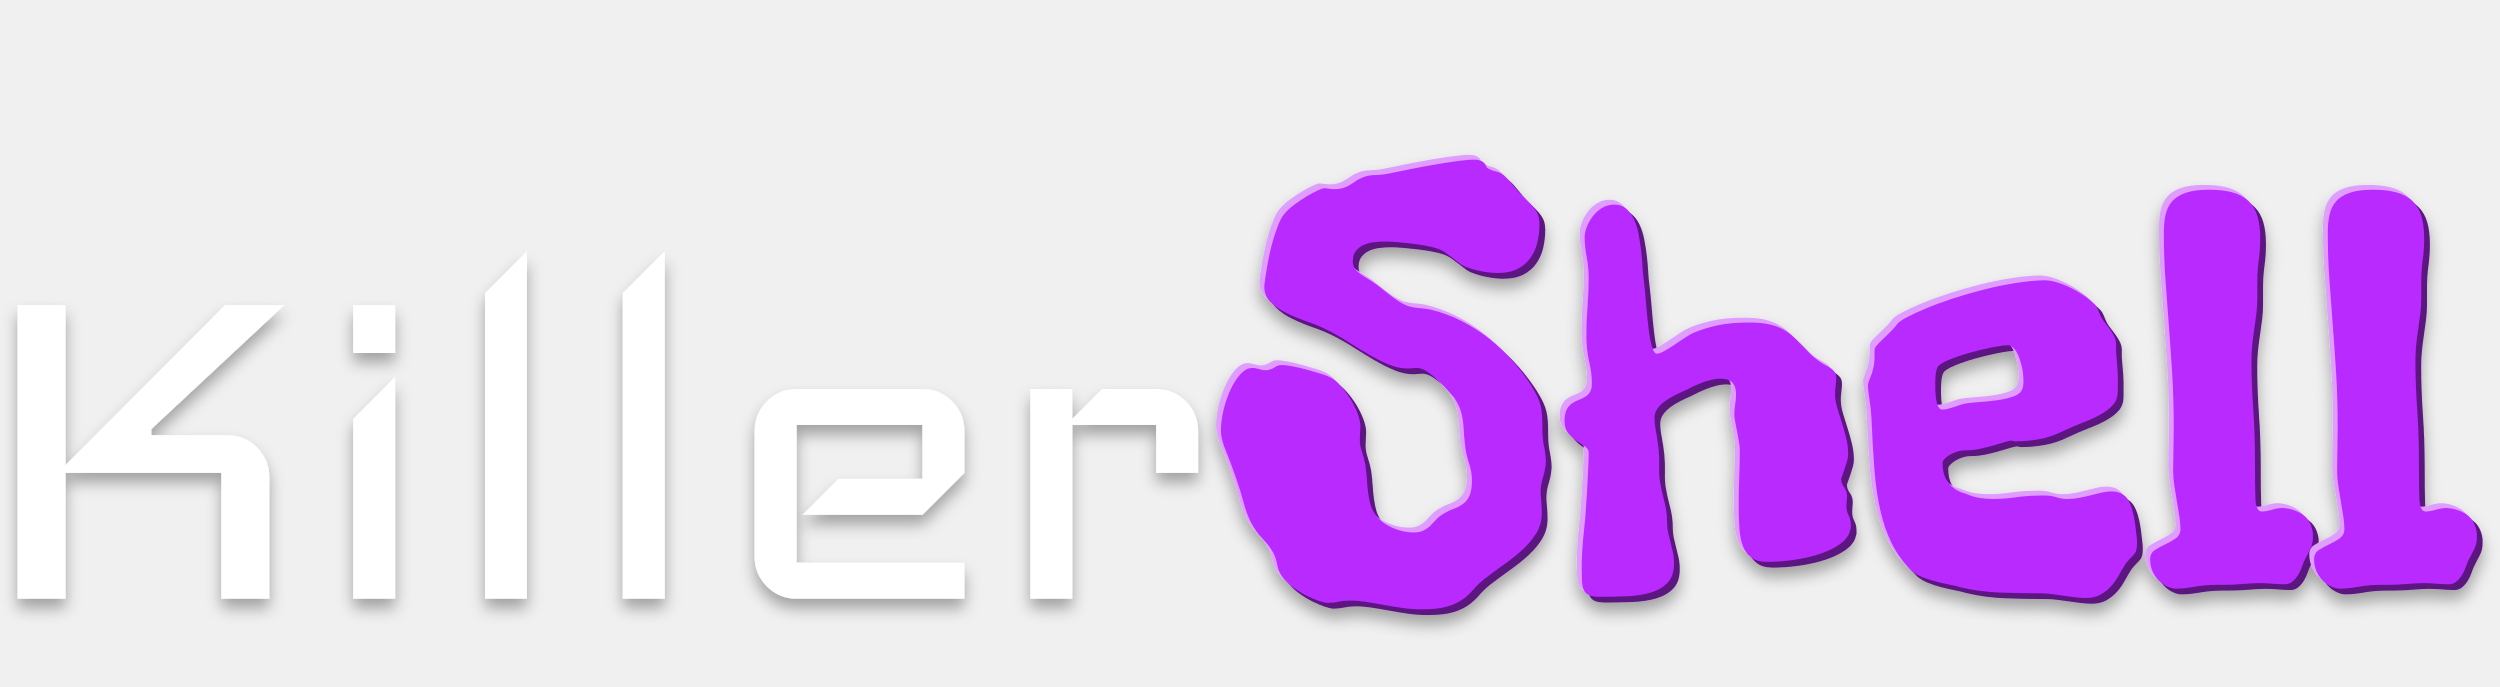
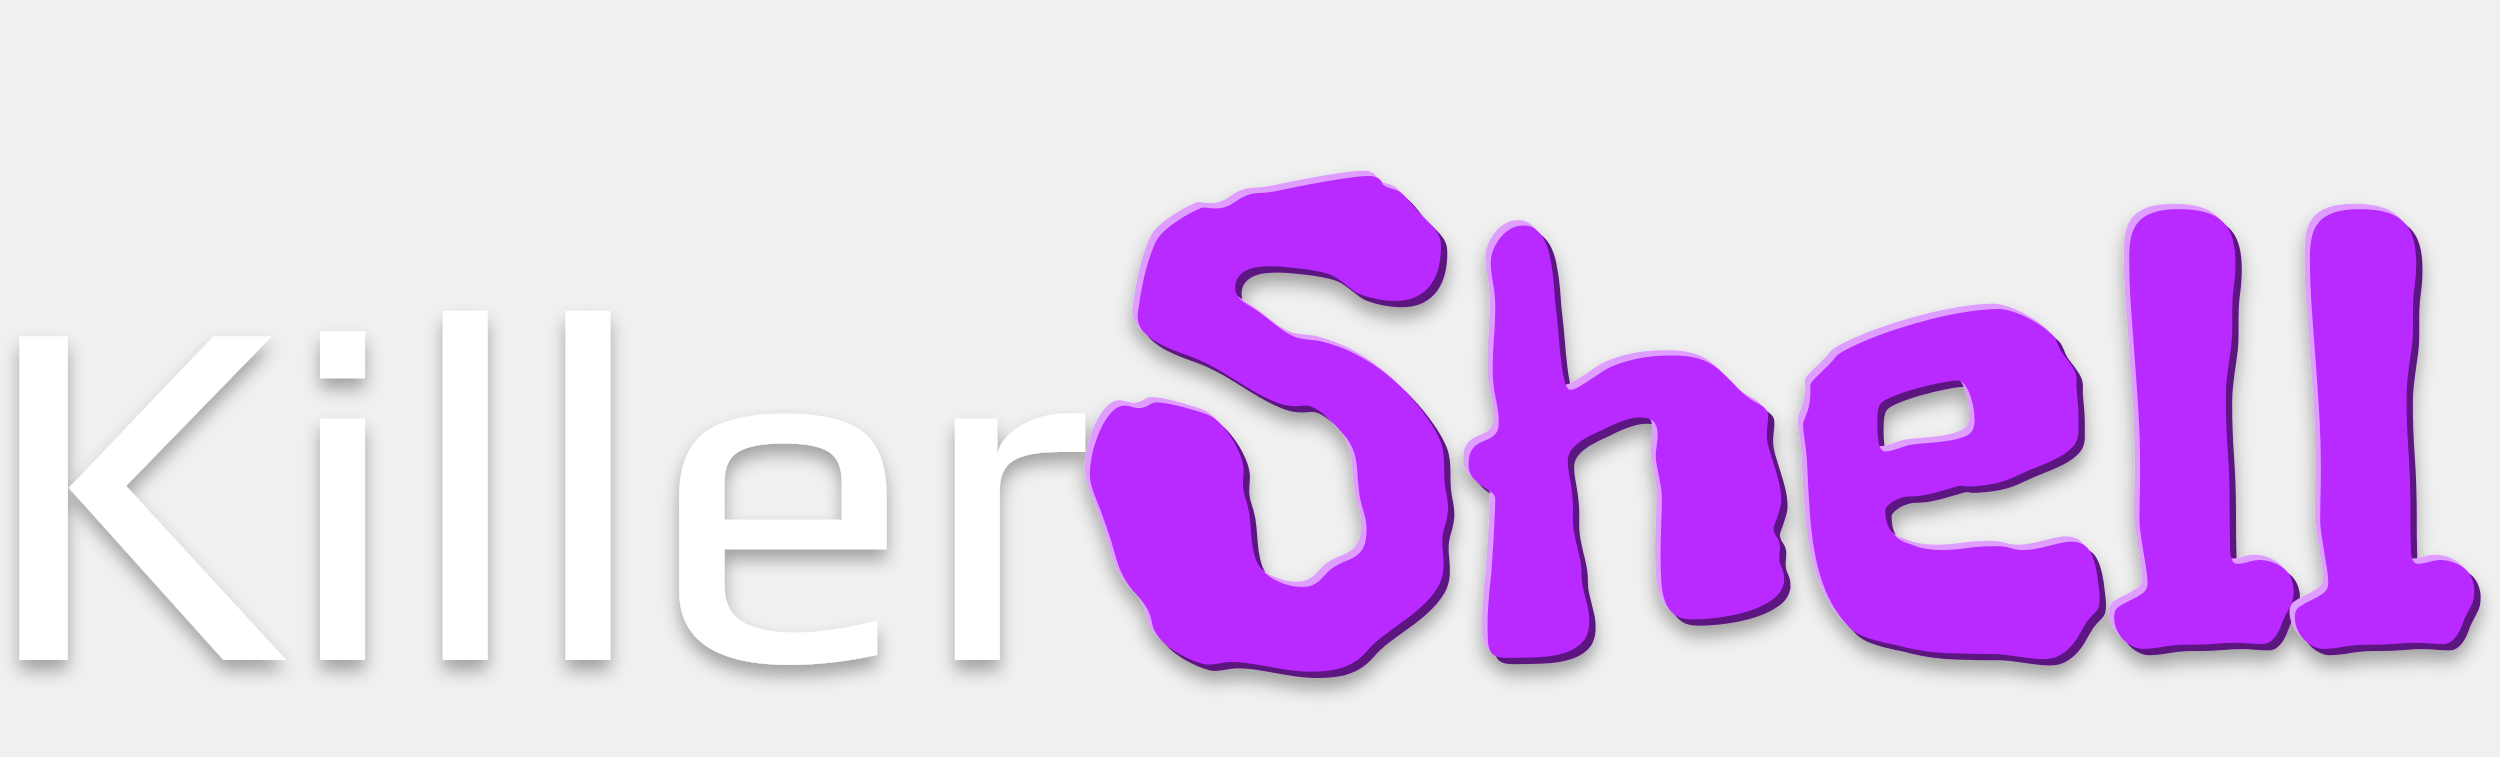
- <svg xmlns="http://www.w3.org/2000/svg" viewBox="0 0 5679 1560" role="img" aria-label="KillerShell">
+ <svg xmlns="http://www.w3.org/2000/svg" viewBox="0 0 5152 1560" role="img" aria-label="KillerShell">
  <defs>
    <filter id="ds" x="-12%" y="-25%" width="124%" height="150%">
      <feDropShadow dx="0" dy="-22" stdDeviation="17" flood-color="#000000" flood-opacity="0.33" />
    </filter>
  </defs>
  <g transform="translate(40,1360) scale(1,-1)" filter="url(#ds)">
-     <g fill="#ffffff" transform="scale(1.3612) translate(-90,0)">
-       <path d="M535 490 313 283V273H440Q469 273 489.5 252.5Q510 232 510 203V0H430V210H170V0H90V490H170V223L436 490Z" transform="translate(0,0)" />
-       <path d="M140 410H70V490H140ZM140 0H70V300L140 370Z" transform="translate(580,0)" />
-       <path d="M150 0H80V510L150 580Z" transform="translate(790,0)" />
-       <path d="M150 0H80V510L150 580Z" transform="translate(1020,0)" />
-       <path d="M420 0H140Q111 0 90.5 20.5Q70 41 70 70V280Q70 309 90.5 329.5Q111 350 140 350H350Q379 350 399.5 329.5Q420 309 420 280V210L350 140H150L210 200H350V290H140V60H420Z" transform="translate(1250,0)" />
-       <path d="M350 210H280V290H140V0H70V350H140V300L190 350H280Q309 350 329.5 329.5Q350 309 350 280Z" transform="translate(1710,0)" />
+     <g fill="#ffffff" transform="scale(1.0277) translate(-84,0)">
+       <path d="M84 649H181V0H84ZM183 345 473 649H590L298 349L619 0H493Z" transform="translate(0,0)" />
+       <path d="M78 659H168V565H78ZM78 484H168V0H78Z" transform="translate(609,0)" />
+       <path d="M78 700H168V0H78Z" transform="translate(855,0)" />
+       <path d="M78 700H168V0H78Z" transform="translate(1101,0)" />
+       <path d="M60 138V329Q60 417 110.5 455.5Q161 494 274 494Q381 494 428.5 457.0Q476 420 476 329V222H151V149Q151 99 186.0 77.0Q221 55 294 55Q363 55 457 79V10Q365 -10 282 -10Q60 -10 60 138ZM386 281V357Q386 401 359.5 417.5Q333 434 269 434Q207 434 179.0 417.5Q151 401 151 357V281Z" transform="translate(1347,0)" />
+       <path d="M78 484H163V405Q163 428 183.0 448.5Q203 469 234.0 481.5Q265 494 295 494H339V417H289Q225 417 196.5 400.5Q168 384 168 341V0H78Z" transform="translate(1882,0)" />
    </g>
    <g transform="translate(13,-13)">
-       <g fill="#5c147f" stroke="#5c147f" stroke-width="0" transform="translate(2736.1,13.5) scale(0.6615)">
+       <g fill="#5c147f" stroke="#5c147f" stroke-width="0" transform="translate(2208.6,13.5) scale(0.6615)">
        <path d="M1112 449Q1110 421 1102.0 396.0Q1094 371 1094 346Q1094 334 1096.0 315.0Q1098 296 1098 274Q1098 236 1080.0 206.0Q1062 176 1034.0 150.0Q1006 124 971.5 99.5Q937 75 903 49Q879 30 863.0 11.0Q847 -8 826.0 -23.0Q805 -38 773.0 -47.5Q741 -57 684 -57Q653 -57 620.5 -52.5Q588 -48 556.0 -42.0Q524 -36 494.5 -31.5Q465 -27 440 -27Q419 -27 400.0 -31.0Q381 -35 362 -35Q354 -35 334.0 -28.5Q314 -22 291.0 -10.5Q268 1 245.0 17.5Q222 34 207 55Q193 74 189.5 95.5Q186 117 176 137Q162 162 139.5 185.0Q117 208 100 240Q85 269 74.0 310.0Q63 351 49 391Q31 444 13.5 486.0Q-4 528 -4 557Q-4 590 5.0 627.5Q14 665 29.0 697.5Q44 730 63.5 751.0Q83 772 104 772Q115 772 127.0 768.0Q139 764 152 764Q169 766 180.5 774.0Q192 782 205 782Q218 782 242.0 777.5Q266 773 291.5 766.0Q317 759 339.5 752.0Q362 745 373 739Q389 731 407.0 711.0Q425 691 440.0 667.0Q455 643 465.0 617.0Q475 591 475 571Q475 560 474.0 548.5Q473 537 473 526Q473 506 480.0 485.5Q487 465 492 440Q496 412 497.5 387.0Q499 362 502.0 340.5Q505 319 510.5 300.0Q516 281 530 264Q550 238 586.0 222.5Q622 207 657 207Q679 207 692.5 214.0Q706 221 716.0 231.0Q726 241 735.5 251.5Q745 262 758 270Q778 282 796.0 288.5Q814 295 828.0 305.5Q842 316 850.0 334.0Q858 352 858 387Q858 415 847.5 446.5Q837 478 834 510Q831 538 830.0 557.5Q829 577 826.5 594.5Q824 612 818.0 629.5Q812 647 797 670Q793 674 779.0 690.5Q765 707 746.5 725.0Q728 743 707.0 757.5Q686 772 668 772Q660 772 652.5 771.0Q645 770 637 770Q605 770 571.5 784.0Q538 798 503.0 818.5Q468 839 432.0 862.0Q396 885 360 903Q330 918 292.5 931.0Q255 944 222.0 960.0Q189 976 167.0 997.5Q145 1019 145 1051Q145 1057 147.5 1075.0Q150 1093 154.0 1116.5Q158 1140 164.0 1167.5Q170 1195 178.0 1220.5Q186 1246 194.5 1267.0Q203 1288 213 1300Q227 1317 248.5 1333.0Q270 1349 291.0 1361.5Q312 1374 328.5 1381.5Q345 1389 350 1389Q359 1389 367.5 1387.5Q376 1386 385 1386Q404 1386 417.5 1390.5Q431 1395 441.5 1402.0Q452 1409 462.0 1415.5Q472 1422 485 1427Q502 1434 526.5 1434.5Q551 1435 575 1440Q603 1446 645.5 1454.5Q688 1463 731.5 1470.5Q775 1478 813.0 1483.0Q851 1488 870 1487Q880 1487 891.5 1482.0Q903 1477 909 1460Q922 1451 939.0 1447.0Q956 1443 967 1434Q982 1421 998.5 1400.0Q1015 1379 1030 1364Q1045 1349 1056.5 1337.5Q1068 1326 1075.5 1315.5Q1083 1305 1086.5 1293.5Q1090 1282 1090 1266Q1090 1234 1083.0 1204.0Q1076 1174 1059.5 1150.5Q1043 1127 1015.5 1112.5Q988 1098 946 1098Q921 1098 892.0 1103.5Q863 1109 840 1118Q828 1122 816.0 1131.0Q804 1140 792.0 1149.5Q780 1159 767.0 1168.0Q754 1177 739 1182Q724 1187 700.0 1191.5Q676 1196 650.5 1199.0Q625 1202 601.0 1204.0Q577 1206 561 1206Q540 1206 520.0 1203.5Q500 1201 484.5 1193.5Q469 1186 459.0 1173.0Q449 1160 449 1139Q449 1127 453.5 1118.0Q458 1109 466.5 1101.5Q475 1094 488.0 1086.0Q501 1078 518 1067Q533 1057 547.5 1045.0Q562 1033 576.5 1022.0Q591 1011 606.0 1001.0Q621 991 637 985Q656 979 676.5 977.5Q697 976 713 973Q772 959 823.5 932.5Q875 906 919.0 871.0Q963 836 998.5 795.5Q1034 755 1061 713Q1074 692 1082.0 675.5Q1090 659 1094.0 642.5Q1098 626 1099.0 607.0Q1100 588 1100 561Q1100 530 1106.0 501.0Q1112 472 1112 449Z" transform="translate(0,0)" />
        <path d="M1004 215Q998 188 969.5 167.5Q941 147 900.5 133.5Q860 120 812.0 113.0Q764 106 719 106Q685 106 665.5 120.0Q646 134 636.0 159.5Q626 185 623.5 221.5Q621 258 621 303Q621 351 623.0 399.0Q625 447 625 487Q625 501 622.0 518.5Q619 536 615.5 554.0Q612 572 609.0 587.5Q606 603 606 614Q606 628 609.0 646.5Q612 665 612 682Q612 707 600.0 721.0Q588 735 559 735Q542 735 524.5 730.5Q507 726 490.5 719.5Q474 713 461.0 706.5Q448 700 440 696Q419 687 399.5 677.0Q380 667 365.0 655.5Q350 644 341.0 630.5Q332 617 332 600Q332 580 337.5 551.5Q343 523 346 494Q349 462 348.0 431.0Q347 400 352 375Q356 353 360.0 337.0Q364 321 367.5 306.5Q371 292 373.0 277.0Q375 262 375 242Q375 224 378.5 208.0Q382 192 386.5 175.0Q391 158 395.0 140.0Q399 122 399 100Q399 58 377.5 35.0Q356 12 320.5 1.0Q285 -10 239.0 -12.0Q193 -14 145 -14Q121 -14 108.5 -9.0Q96 -4 90.0 8.0Q84 20 83.0 40.5Q82 61 82 92Q82 115 83.5 139.5Q85 164 87.0 186.0Q89 208 91.0 226.0Q93 244 94 254Q95 276 97.5 307.0Q100 338 101.5 370.5Q103 403 104.5 432.5Q106 462 106 481Q106 494 93.0 502.5Q80 511 64.5 521.5Q49 532 36.0 547.5Q23 563 23 590Q23 614 30.0 628.0Q37 642 47.5 649.5Q58 657 70.0 661.5Q82 666 92.5 672.0Q103 678 110.0 688.5Q117 699 117 719Q117 753 107.5 794.0Q98 835 98 885Q98 933 102.0 983.0Q106 1033 106 1081Q106 1116 99.0 1153.0Q92 1190 92 1221Q92 1236 99.0 1255.0Q106 1274 119.0 1291.5Q132 1309 151.0 1321.0Q170 1333 195 1333Q218 1333 234.0 1319.5Q250 1306 260.5 1284.5Q271 1263 276.5 1235.5Q282 1208 285.5 1179.5Q289 1151 290.5 1123.5Q292 1096 295 1075Q299 1043 302.5 999.5Q306 956 310.5 916.5Q315 877 322.0 849.0Q329 821 340 821Q350 821 366.5 830.5Q383 840 401.0 852.0Q419 864 437.0 876.0Q455 888 467 893Q499 907 545.0 917.5Q591 928 657 928Q695 928 722.0 922.5Q749 917 768.5 907.0Q788 897 803.0 884.0Q818 871 832.5 855.5Q847 840 863.5 823.5Q880 807 903 791Q912 785 921.0 780.5Q930 776 938.0 770.5Q946 765 951.0 757.5Q956 750 956 737Q956 725 954.0 710.5Q952 696 952 682Q952 661 959.0 637.0Q966 613 974.5 587.0Q983 561 990.0 532.5Q997 504 997 475Q997 465 993.0 451.0Q989 437 984.5 424.0Q980 411 976.5 401.5Q973 392 973 391Q973 376 983.0 362.5Q993 349 993 332Q993 322 992.0 313.5Q991 305 991 297Q991 280 998.5 266.0Q1006 252 1006 233Q1006 228 1006.0 224.0Q1006 220 1004 215Z" transform="translate(1153,0)" />
        <path d="M956 240Q958 220 960.5 203.0Q963 186 963 172Q963 156 961.0 148.0Q959 140 954.5 134.0Q950 128 942.5 121.0Q935 114 924 100Q912 81 900.5 60.0Q889 39 873.5 22.0Q858 5 837.5 -6.5Q817 -18 788 -18Q770 -18 749.5 -15.5Q729 -13 708.5 -10.0Q688 -7 668.5 -4.5Q649 -2 633 -2Q564 -2 493.5 0.5Q423 3 360 18Q339 24 316.0 28.5Q293 33 270.0 39.0Q247 45 226.0 53.5Q205 62 190 74Q147 117 121.5 168.0Q96 219 81.5 283.0Q67 347 61.0 425.0Q55 503 51 600Q49 634 44.0 665.0Q39 696 39 713Q39 721 46.5 738.0Q54 755 57 770Q62 792 61.5 813.5Q61 835 63 840Q66 847 75.5 856.5Q85 866 96.5 877.0Q108 888 119.5 899.5Q131 911 139 922Q146 932 173.5 946.5Q201 961 242.0 978.0Q283 995 334.0 1011.5Q385 1028 438.5 1041.5Q492 1055 545.5 1063.5Q599 1072 645 1073Q664 1073 687.5 1066.0Q711 1059 734.5 1047.5Q758 1036 780.0 1021.0Q802 1006 817 991Q825 983 832.0 964.5Q839 946 848 934Q870 906 878.5 892.0Q887 878 889.5 867.0Q892 856 891.0 843.0Q890 830 893 803Q895 782 896.0 768.0Q897 754 897.0 742.0Q897 730 897.0 719.0Q897 708 897 694Q897 665 882.0 647.0Q867 629 841.0 614.0Q815 599 778.5 585.0Q742 571 700 551Q665 534 625.0 527.0Q585 520 551 520Q546 520 543.0 520.0Q540 520 535 522Q528 523 511.0 518.0Q494 513 472.0 506.5Q450 500 424.5 494.5Q399 489 375 489Q359 489 344.5 484.5Q330 480 319.0 473.0Q308 466 301.5 459.0Q295 452 295 446Q295 411 307.5 390.0Q320 369 335 358Q353 345 375 340Q400 329 423.0 325.5Q446 322 469 322Q507 322 548.5 328.0Q590 334 643 334Q668 334 685.5 328.0Q703 322 723 322Q744 322 765.0 326.0Q786 330 805.0 335.0Q824 340 841.5 344.0Q859 348 874 348Q913 348 930.5 321.5Q948 295 956 240ZM569 700Q571 705 572.0 711.0Q573 717 573 723Q573 753 567.5 776.5Q562 800 554.5 816.5Q547 833 538.0 841.5Q529 850 522 850Q503 850 465.0 842.5Q427 835 388.0 824.0Q349 813 317.5 800.0Q286 787 279 776Q274 768 272.0 752.5Q270 737 270 717Q270 675 275.5 652.0Q281 629 295 629Q304 629 315.0 632.0Q326 635 336.5 638.5Q347 642 355.5 645.0Q364 648 369 649Q391 653 423.0 655.0Q455 657 485.5 661.5Q516 666 539.5 674.5Q563 683 569 700Z" transform="translate(2179,0)" />
        <path d="M580 215Q582 207 582.0 201.0Q582 195 582 190Q582 167 573.0 150.0Q564 133 555 115Q550 106 545.0 91.0Q540 76 532.0 62.5Q524 49 512.5 39.0Q501 29 485 29Q467 29 443.0 31.0Q419 33 399 33Q375 33 341.0 30.0Q307 27 270 27H250Q212 27 175.0 20.5Q138 14 111 14Q98 14 82.5 21.0Q67 28 54.0 40.5Q41 53 32.0 72.0Q23 91 23 115Q23 136 39.0 146.5Q55 157 74.5 166.0Q94 175 110.5 186.5Q127 198 127 219Q127 239 123.0 264.0Q119 289 114.5 315.5Q110 342 106.0 368.5Q102 395 102 418Q102 455 103.0 492.0Q104 529 104 567Q104 670 98.5 756.5Q93 843 87.0 921.5Q81 1000 75.5 1076.5Q70 1153 70 1237Q70 1271 76.0 1298.0Q82 1325 98.5 1344.0Q115 1363 145.5 1373.5Q176 1384 225 1384Q275 1384 308.5 1374.0Q342 1364 362.5 1343.5Q383 1323 392.0 1291.5Q401 1260 401 1217Q401 1178 396.0 1142.5Q391 1107 391 1065V1010Q391 985 388.0 960.0Q385 935 381.0 908.5Q377 882 374.0 854.5Q371 827 371 797Q371 716 377.0 631.0Q383 546 383 457Q383 369 384.5 324.0Q386 279 406 279Q421 279 441.0 285.0Q461 291 479 291Q514 289 543.0 271.0Q572 253 580 215Z" transform="translate(3164,0)" />
        <path d="M580 215Q582 207 582.0 201.0Q582 195 582 190Q582 167 573.0 150.0Q564 133 555 115Q550 106 545.0 91.0Q540 76 532.0 62.5Q524 49 512.5 39.0Q501 29 485 29Q467 29 443.0 31.0Q419 33 399 33Q375 33 341.0 30.0Q307 27 270 27H250Q212 27 175.0 20.5Q138 14 111 14Q98 14 82.5 21.0Q67 28 54.0 40.5Q41 53 32.0 72.0Q23 91 23 115Q23 136 39.0 146.5Q55 157 74.5 166.0Q94 175 110.5 186.5Q127 198 127 219Q127 239 123.0 264.0Q119 289 114.5 315.5Q110 342 106.0 368.5Q102 395 102 418Q102 455 103.0 492.0Q104 529 104 567Q104 670 98.5 756.5Q93 843 87.0 921.5Q81 1000 75.5 1076.5Q70 1153 70 1237Q70 1271 76.0 1298.0Q82 1325 98.5 1344.0Q115 1363 145.5 1373.5Q176 1384 225 1384Q275 1384 308.5 1374.0Q342 1364 362.5 1343.5Q383 1323 392.0 1291.5Q401 1260 401 1217Q401 1178 396.0 1142.5Q391 1107 391 1065V1010Q391 985 388.0 960.0Q385 935 381.0 908.5Q377 882 374.0 854.5Q371 827 371 797Q371 716 377.0 631.0Q383 546 383 457Q383 369 384.5 324.0Q386 279 406 279Q421 279 441.0 285.0Q461 291 479 291Q514 289 543.0 271.0Q572 253 580 215Z" transform="translate(3727,0)" />
      </g>
    </g>
    <g transform="translate(-11,11)">
-       <g fill="#df9eff" stroke="#df9eff" stroke-width="0" transform="translate(2736.1,13.5) scale(0.6615)">
+       <g fill="#df9eff" stroke="#df9eff" stroke-width="0" transform="translate(2208.6,13.5) scale(0.6615)">
        <path d="M1112 449Q1110 421 1102.0 396.0Q1094 371 1094 346Q1094 334 1096.0 315.0Q1098 296 1098 274Q1098 236 1080.0 206.0Q1062 176 1034.0 150.0Q1006 124 971.5 99.5Q937 75 903 49Q879 30 863.0 11.0Q847 -8 826.0 -23.0Q805 -38 773.0 -47.5Q741 -57 684 -57Q653 -57 620.5 -52.5Q588 -48 556.0 -42.0Q524 -36 494.5 -31.5Q465 -27 440 -27Q419 -27 400.0 -31.0Q381 -35 362 -35Q354 -35 334.0 -28.5Q314 -22 291.0 -10.5Q268 1 245.0 17.5Q222 34 207 55Q193 74 189.5 95.5Q186 117 176 137Q162 162 139.5 185.0Q117 208 100 240Q85 269 74.0 310.0Q63 351 49 391Q31 444 13.5 486.0Q-4 528 -4 557Q-4 590 5.0 627.5Q14 665 29.0 697.5Q44 730 63.5 751.0Q83 772 104 772Q115 772 127.0 768.0Q139 764 152 764Q169 766 180.5 774.0Q192 782 205 782Q218 782 242.0 777.5Q266 773 291.5 766.0Q317 759 339.5 752.0Q362 745 373 739Q389 731 407.0 711.0Q425 691 440.0 667.0Q455 643 465.0 617.0Q475 591 475 571Q475 560 474.0 548.5Q473 537 473 526Q473 506 480.0 485.5Q487 465 492 440Q496 412 497.5 387.0Q499 362 502.0 340.5Q505 319 510.5 300.0Q516 281 530 264Q550 238 586.0 222.5Q622 207 657 207Q679 207 692.5 214.0Q706 221 716.0 231.0Q726 241 735.5 251.5Q745 262 758 270Q778 282 796.0 288.5Q814 295 828.0 305.5Q842 316 850.0 334.0Q858 352 858 387Q858 415 847.5 446.5Q837 478 834 510Q831 538 830.0 557.5Q829 577 826.5 594.5Q824 612 818.0 629.5Q812 647 797 670Q793 674 779.0 690.5Q765 707 746.5 725.0Q728 743 707.0 757.5Q686 772 668 772Q660 772 652.5 771.0Q645 770 637 770Q605 770 571.5 784.0Q538 798 503.0 818.5Q468 839 432.0 862.0Q396 885 360 903Q330 918 292.5 931.0Q255 944 222.0 960.0Q189 976 167.0 997.5Q145 1019 145 1051Q145 1057 147.5 1075.0Q150 1093 154.0 1116.5Q158 1140 164.0 1167.5Q170 1195 178.0 1220.5Q186 1246 194.5 1267.0Q203 1288 213 1300Q227 1317 248.5 1333.0Q270 1349 291.0 1361.5Q312 1374 328.5 1381.5Q345 1389 350 1389Q359 1389 367.5 1387.5Q376 1386 385 1386Q404 1386 417.5 1390.5Q431 1395 441.5 1402.0Q452 1409 462.0 1415.5Q472 1422 485 1427Q502 1434 526.5 1434.5Q551 1435 575 1440Q603 1446 645.5 1454.5Q688 1463 731.5 1470.5Q775 1478 813.0 1483.0Q851 1488 870 1487Q880 1487 891.5 1482.0Q903 1477 909 1460Q922 1451 939.0 1447.0Q956 1443 967 1434Q982 1421 998.5 1400.0Q1015 1379 1030 1364Q1045 1349 1056.5 1337.5Q1068 1326 1075.5 1315.5Q1083 1305 1086.5 1293.5Q1090 1282 1090 1266Q1090 1234 1083.0 1204.0Q1076 1174 1059.5 1150.5Q1043 1127 1015.5 1112.5Q988 1098 946 1098Q921 1098 892.0 1103.5Q863 1109 840 1118Q828 1122 816.0 1131.0Q804 1140 792.0 1149.5Q780 1159 767.0 1168.0Q754 1177 739 1182Q724 1187 700.0 1191.5Q676 1196 650.5 1199.0Q625 1202 601.0 1204.0Q577 1206 561 1206Q540 1206 520.0 1203.5Q500 1201 484.5 1193.5Q469 1186 459.0 1173.0Q449 1160 449 1139Q449 1127 453.5 1118.0Q458 1109 466.5 1101.5Q475 1094 488.0 1086.0Q501 1078 518 1067Q533 1057 547.5 1045.0Q562 1033 576.5 1022.0Q591 1011 606.0 1001.0Q621 991 637 985Q656 979 676.5 977.5Q697 976 713 973Q772 959 823.5 932.5Q875 906 919.0 871.0Q963 836 998.5 795.5Q1034 755 1061 713Q1074 692 1082.0 675.5Q1090 659 1094.0 642.5Q1098 626 1099.0 607.0Q1100 588 1100 561Q1100 530 1106.0 501.0Q1112 472 1112 449Z" transform="translate(0,0)" />
        <path d="M1004 215Q998 188 969.5 167.5Q941 147 900.5 133.5Q860 120 812.0 113.0Q764 106 719 106Q685 106 665.5 120.0Q646 134 636.0 159.5Q626 185 623.5 221.5Q621 258 621 303Q621 351 623.0 399.0Q625 447 625 487Q625 501 622.0 518.5Q619 536 615.5 554.0Q612 572 609.0 587.5Q606 603 606 614Q606 628 609.0 646.5Q612 665 612 682Q612 707 600.0 721.0Q588 735 559 735Q542 735 524.5 730.5Q507 726 490.5 719.5Q474 713 461.0 706.5Q448 700 440 696Q419 687 399.5 677.0Q380 667 365.0 655.5Q350 644 341.0 630.5Q332 617 332 600Q332 580 337.5 551.5Q343 523 346 494Q349 462 348.0 431.0Q347 400 352 375Q356 353 360.0 337.0Q364 321 367.5 306.5Q371 292 373.0 277.0Q375 262 375 242Q375 224 378.5 208.0Q382 192 386.5 175.0Q391 158 395.0 140.0Q399 122 399 100Q399 58 377.5 35.0Q356 12 320.5 1.0Q285 -10 239.0 -12.0Q193 -14 145 -14Q121 -14 108.5 -9.0Q96 -4 90.0 8.0Q84 20 83.0 40.5Q82 61 82 92Q82 115 83.5 139.5Q85 164 87.0 186.0Q89 208 91.0 226.0Q93 244 94 254Q95 276 97.5 307.0Q100 338 101.5 370.5Q103 403 104.5 432.5Q106 462 106 481Q106 494 93.0 502.5Q80 511 64.5 521.5Q49 532 36.0 547.5Q23 563 23 590Q23 614 30.0 628.0Q37 642 47.5 649.5Q58 657 70.0 661.5Q82 666 92.5 672.0Q103 678 110.0 688.5Q117 699 117 719Q117 753 107.5 794.0Q98 835 98 885Q98 933 102.0 983.0Q106 1033 106 1081Q106 1116 99.0 1153.0Q92 1190 92 1221Q92 1236 99.0 1255.0Q106 1274 119.0 1291.5Q132 1309 151.0 1321.0Q170 1333 195 1333Q218 1333 234.0 1319.5Q250 1306 260.5 1284.5Q271 1263 276.5 1235.5Q282 1208 285.5 1179.5Q289 1151 290.5 1123.5Q292 1096 295 1075Q299 1043 302.5 999.5Q306 956 310.5 916.5Q315 877 322.0 849.0Q329 821 340 821Q350 821 366.5 830.5Q383 840 401.0 852.0Q419 864 437.0 876.0Q455 888 467 893Q499 907 545.0 917.5Q591 928 657 928Q695 928 722.0 922.5Q749 917 768.5 907.0Q788 897 803.0 884.0Q818 871 832.5 855.5Q847 840 863.5 823.5Q880 807 903 791Q912 785 921.0 780.5Q930 776 938.0 770.5Q946 765 951.0 757.5Q956 750 956 737Q956 725 954.0 710.5Q952 696 952 682Q952 661 959.0 637.0Q966 613 974.5 587.0Q983 561 990.0 532.5Q997 504 997 475Q997 465 993.0 451.0Q989 437 984.5 424.0Q980 411 976.5 401.5Q973 392 973 391Q973 376 983.0 362.5Q993 349 993 332Q993 322 992.0 313.5Q991 305 991 297Q991 280 998.5 266.0Q1006 252 1006 233Q1006 228 1006.0 224.0Q1006 220 1004 215Z" transform="translate(1153,0)" />
        <path d="M956 240Q958 220 960.5 203.0Q963 186 963 172Q963 156 961.0 148.0Q959 140 954.5 134.0Q950 128 942.5 121.0Q935 114 924 100Q912 81 900.5 60.0Q889 39 873.5 22.0Q858 5 837.5 -6.5Q817 -18 788 -18Q770 -18 749.5 -15.5Q729 -13 708.5 -10.0Q688 -7 668.5 -4.5Q649 -2 633 -2Q564 -2 493.5 0.5Q423 3 360 18Q339 24 316.0 28.5Q293 33 270.0 39.0Q247 45 226.0 53.5Q205 62 190 74Q147 117 121.5 168.0Q96 219 81.5 283.0Q67 347 61.0 425.0Q55 503 51 600Q49 634 44.0 665.0Q39 696 39 713Q39 721 46.5 738.0Q54 755 57 770Q62 792 61.5 813.5Q61 835 63 840Q66 847 75.5 856.5Q85 866 96.5 877.0Q108 888 119.5 899.5Q131 911 139 922Q146 932 173.5 946.5Q201 961 242.0 978.0Q283 995 334.0 1011.5Q385 1028 438.5 1041.5Q492 1055 545.5 1063.5Q599 1072 645 1073Q664 1073 687.5 1066.0Q711 1059 734.5 1047.5Q758 1036 780.0 1021.0Q802 1006 817 991Q825 983 832.0 964.5Q839 946 848 934Q870 906 878.5 892.0Q887 878 889.5 867.0Q892 856 891.0 843.0Q890 830 893 803Q895 782 896.0 768.0Q897 754 897.0 742.0Q897 730 897.0 719.0Q897 708 897 694Q897 665 882.0 647.0Q867 629 841.0 614.0Q815 599 778.5 585.0Q742 571 700 551Q665 534 625.0 527.0Q585 520 551 520Q546 520 543.0 520.0Q540 520 535 522Q528 523 511.0 518.0Q494 513 472.0 506.5Q450 500 424.5 494.5Q399 489 375 489Q359 489 344.5 484.5Q330 480 319.0 473.0Q308 466 301.5 459.0Q295 452 295 446Q295 411 307.5 390.0Q320 369 335 358Q353 345 375 340Q400 329 423.0 325.5Q446 322 469 322Q507 322 548.5 328.0Q590 334 643 334Q668 334 685.5 328.0Q703 322 723 322Q744 322 765.0 326.0Q786 330 805.0 335.0Q824 340 841.5 344.0Q859 348 874 348Q913 348 930.5 321.5Q948 295 956 240ZM569 700Q571 705 572.0 711.0Q573 717 573 723Q573 753 567.5 776.5Q562 800 554.5 816.5Q547 833 538.0 841.5Q529 850 522 850Q503 850 465.0 842.5Q427 835 388.0 824.0Q349 813 317.5 800.0Q286 787 279 776Q274 768 272.0 752.5Q270 737 270 717Q270 675 275.5 652.0Q281 629 295 629Q304 629 315.0 632.0Q326 635 336.5 638.5Q347 642 355.5 645.0Q364 648 369 649Q391 653 423.0 655.0Q455 657 485.5 661.5Q516 666 539.5 674.5Q563 683 569 700Z" transform="translate(2179,0)" />
        <path d="M580 215Q582 207 582.0 201.0Q582 195 582 190Q582 167 573.0 150.0Q564 133 555 115Q550 106 545.0 91.0Q540 76 532.0 62.5Q524 49 512.5 39.0Q501 29 485 29Q467 29 443.0 31.0Q419 33 399 33Q375 33 341.0 30.0Q307 27 270 27H250Q212 27 175.0 20.5Q138 14 111 14Q98 14 82.5 21.0Q67 28 54.0 40.5Q41 53 32.0 72.0Q23 91 23 115Q23 136 39.0 146.5Q55 157 74.5 166.0Q94 175 110.5 186.5Q127 198 127 219Q127 239 123.0 264.0Q119 289 114.5 315.5Q110 342 106.0 368.5Q102 395 102 418Q102 455 103.0 492.0Q104 529 104 567Q104 670 98.5 756.5Q93 843 87.0 921.5Q81 1000 75.5 1076.5Q70 1153 70 1237Q70 1271 76.0 1298.0Q82 1325 98.5 1344.0Q115 1363 145.5 1373.5Q176 1384 225 1384Q275 1384 308.5 1374.0Q342 1364 362.5 1343.5Q383 1323 392.0 1291.5Q401 1260 401 1217Q401 1178 396.0 1142.5Q391 1107 391 1065V1010Q391 985 388.0 960.0Q385 935 381.0 908.5Q377 882 374.0 854.5Q371 827 371 797Q371 716 377.0 631.0Q383 546 383 457Q383 369 384.5 324.0Q386 279 406 279Q421 279 441.0 285.0Q461 291 479 291Q514 289 543.0 271.0Q572 253 580 215Z" transform="translate(3164,0)" />
        <path d="M580 215Q582 207 582.0 201.0Q582 195 582 190Q582 167 573.0 150.0Q564 133 555 115Q550 106 545.0 91.0Q540 76 532.0 62.5Q524 49 512.5 39.0Q501 29 485 29Q467 29 443.0 31.0Q419 33 399 33Q375 33 341.0 30.0Q307 27 270 27H250Q212 27 175.0 20.5Q138 14 111 14Q98 14 82.5 21.0Q67 28 54.0 40.5Q41 53 32.0 72.0Q23 91 23 115Q23 136 39.0 146.5Q55 157 74.5 166.0Q94 175 110.5 186.5Q127 198 127 219Q127 239 123.0 264.0Q119 289 114.5 315.5Q110 342 106.0 368.5Q102 395 102 418Q102 455 103.0 492.0Q104 529 104 567Q104 670 98.5 756.5Q93 843 87.0 921.5Q81 1000 75.5 1076.5Q70 1153 70 1237Q70 1271 76.0 1298.0Q82 1325 98.5 1344.0Q115 1363 145.5 1373.5Q176 1384 225 1384Q275 1384 308.5 1374.0Q342 1364 362.5 1343.5Q383 1323 392.0 1291.5Q401 1260 401 1217Q401 1178 396.0 1142.5Q391 1107 391 1065V1010Q391 985 388.0 960.0Q385 935 381.0 908.5Q377 882 374.0 854.5Q371 827 371 797Q371 716 377.0 631.0Q383 546 383 457Q383 369 384.5 324.0Q386 279 406 279Q421 279 441.0 285.0Q461 291 479 291Q514 289 543.0 271.0Q572 253 580 215Z" transform="translate(3727,0)" />
      </g>
    </g>
-     <g fill="#b829ff" stroke="#b829ff" stroke-width="0" transform="translate(2736.1,13.5) scale(0.6615)">
+     <g fill="#b829ff" stroke="#b829ff" stroke-width="0" transform="translate(2208.6,13.5) scale(0.6615)">
      <path d="M1112 449Q1110 421 1102.0 396.0Q1094 371 1094 346Q1094 334 1096.0 315.0Q1098 296 1098 274Q1098 236 1080.0 206.0Q1062 176 1034.0 150.0Q1006 124 971.5 99.5Q937 75 903 49Q879 30 863.0 11.0Q847 -8 826.0 -23.0Q805 -38 773.0 -47.5Q741 -57 684 -57Q653 -57 620.5 -52.5Q588 -48 556.0 -42.0Q524 -36 494.5 -31.5Q465 -27 440 -27Q419 -27 400.0 -31.0Q381 -35 362 -35Q354 -35 334.0 -28.5Q314 -22 291.0 -10.5Q268 1 245.0 17.5Q222 34 207 55Q193 74 189.5 95.5Q186 117 176 137Q162 162 139.5 185.0Q117 208 100 240Q85 269 74.0 310.0Q63 351 49 391Q31 444 13.5 486.0Q-4 528 -4 557Q-4 590 5.0 627.5Q14 665 29.0 697.5Q44 730 63.5 751.0Q83 772 104 772Q115 772 127.0 768.0Q139 764 152 764Q169 766 180.5 774.0Q192 782 205 782Q218 782 242.0 777.5Q266 773 291.5 766.0Q317 759 339.5 752.0Q362 745 373 739Q389 731 407.0 711.0Q425 691 440.0 667.0Q455 643 465.0 617.0Q475 591 475 571Q475 560 474.0 548.5Q473 537 473 526Q473 506 480.0 485.5Q487 465 492 440Q496 412 497.5 387.0Q499 362 502.0 340.5Q505 319 510.5 300.0Q516 281 530 264Q550 238 586.0 222.5Q622 207 657 207Q679 207 692.5 214.0Q706 221 716.0 231.0Q726 241 735.5 251.5Q745 262 758 270Q778 282 796.0 288.5Q814 295 828.0 305.5Q842 316 850.0 334.0Q858 352 858 387Q858 415 847.5 446.5Q837 478 834 510Q831 538 830.0 557.5Q829 577 826.5 594.5Q824 612 818.0 629.5Q812 647 797 670Q793 674 779.0 690.5Q765 707 746.5 725.0Q728 743 707.0 757.5Q686 772 668 772Q660 772 652.5 771.0Q645 770 637 770Q605 770 571.5 784.0Q538 798 503.0 818.5Q468 839 432.0 862.0Q396 885 360 903Q330 918 292.5 931.0Q255 944 222.0 960.0Q189 976 167.0 997.5Q145 1019 145 1051Q145 1057 147.5 1075.0Q150 1093 154.0 1116.5Q158 1140 164.0 1167.5Q170 1195 178.0 1220.5Q186 1246 194.5 1267.0Q203 1288 213 1300Q227 1317 248.5 1333.0Q270 1349 291.0 1361.5Q312 1374 328.5 1381.5Q345 1389 350 1389Q359 1389 367.5 1387.5Q376 1386 385 1386Q404 1386 417.5 1390.5Q431 1395 441.5 1402.0Q452 1409 462.0 1415.5Q472 1422 485 1427Q502 1434 526.5 1434.5Q551 1435 575 1440Q603 1446 645.5 1454.5Q688 1463 731.5 1470.5Q775 1478 813.0 1483.0Q851 1488 870 1487Q880 1487 891.5 1482.0Q903 1477 909 1460Q922 1451 939.0 1447.0Q956 1443 967 1434Q982 1421 998.5 1400.0Q1015 1379 1030 1364Q1045 1349 1056.5 1337.5Q1068 1326 1075.5 1315.5Q1083 1305 1086.5 1293.5Q1090 1282 1090 1266Q1090 1234 1083.0 1204.0Q1076 1174 1059.5 1150.5Q1043 1127 1015.5 1112.5Q988 1098 946 1098Q921 1098 892.0 1103.5Q863 1109 840 1118Q828 1122 816.0 1131.0Q804 1140 792.0 1149.5Q780 1159 767.0 1168.0Q754 1177 739 1182Q724 1187 700.0 1191.5Q676 1196 650.5 1199.0Q625 1202 601.0 1204.0Q577 1206 561 1206Q540 1206 520.0 1203.5Q500 1201 484.5 1193.5Q469 1186 459.0 1173.0Q449 1160 449 1139Q449 1127 453.5 1118.0Q458 1109 466.5 1101.5Q475 1094 488.0 1086.0Q501 1078 518 1067Q533 1057 547.5 1045.0Q562 1033 576.5 1022.0Q591 1011 606.0 1001.0Q621 991 637 985Q656 979 676.5 977.5Q697 976 713 973Q772 959 823.5 932.5Q875 906 919.0 871.0Q963 836 998.5 795.5Q1034 755 1061 713Q1074 692 1082.0 675.5Q1090 659 1094.0 642.5Q1098 626 1099.0 607.0Q1100 588 1100 561Q1100 530 1106.0 501.0Q1112 472 1112 449Z" transform="translate(0,0)" />
      <path d="M1004 215Q998 188 969.5 167.5Q941 147 900.5 133.5Q860 120 812.0 113.0Q764 106 719 106Q685 106 665.5 120.0Q646 134 636.0 159.5Q626 185 623.5 221.5Q621 258 621 303Q621 351 623.0 399.0Q625 447 625 487Q625 501 622.0 518.5Q619 536 615.5 554.0Q612 572 609.0 587.5Q606 603 606 614Q606 628 609.0 646.5Q612 665 612 682Q612 707 600.0 721.0Q588 735 559 735Q542 735 524.5 730.5Q507 726 490.5 719.5Q474 713 461.0 706.5Q448 700 440 696Q419 687 399.5 677.0Q380 667 365.0 655.5Q350 644 341.0 630.5Q332 617 332 600Q332 580 337.5 551.5Q343 523 346 494Q349 462 348.0 431.0Q347 400 352 375Q356 353 360.0 337.0Q364 321 367.5 306.5Q371 292 373.0 277.0Q375 262 375 242Q375 224 378.5 208.0Q382 192 386.5 175.0Q391 158 395.0 140.0Q399 122 399 100Q399 58 377.5 35.0Q356 12 320.5 1.0Q285 -10 239.0 -12.0Q193 -14 145 -14Q121 -14 108.5 -9.0Q96 -4 90.0 8.0Q84 20 83.0 40.5Q82 61 82 92Q82 115 83.5 139.5Q85 164 87.0 186.0Q89 208 91.0 226.0Q93 244 94 254Q95 276 97.5 307.0Q100 338 101.5 370.5Q103 403 104.5 432.5Q106 462 106 481Q106 494 93.0 502.5Q80 511 64.5 521.5Q49 532 36.0 547.5Q23 563 23 590Q23 614 30.0 628.0Q37 642 47.5 649.5Q58 657 70.0 661.5Q82 666 92.5 672.0Q103 678 110.0 688.5Q117 699 117 719Q117 753 107.5 794.0Q98 835 98 885Q98 933 102.0 983.0Q106 1033 106 1081Q106 1116 99.0 1153.0Q92 1190 92 1221Q92 1236 99.0 1255.0Q106 1274 119.0 1291.5Q132 1309 151.0 1321.0Q170 1333 195 1333Q218 1333 234.0 1319.5Q250 1306 260.5 1284.5Q271 1263 276.5 1235.5Q282 1208 285.5 1179.5Q289 1151 290.5 1123.5Q292 1096 295 1075Q299 1043 302.5 999.5Q306 956 310.5 916.5Q315 877 322.0 849.0Q329 821 340 821Q350 821 366.5 830.5Q383 840 401.0 852.0Q419 864 437.0 876.0Q455 888 467 893Q499 907 545.0 917.5Q591 928 657 928Q695 928 722.0 922.5Q749 917 768.5 907.0Q788 897 803.0 884.0Q818 871 832.5 855.5Q847 840 863.5 823.5Q880 807 903 791Q912 785 921.0 780.5Q930 776 938.0 770.5Q946 765 951.0 757.5Q956 750 956 737Q956 725 954.0 710.5Q952 696 952 682Q952 661 959.0 637.0Q966 613 974.5 587.0Q983 561 990.0 532.5Q997 504 997 475Q997 465 993.0 451.0Q989 437 984.5 424.0Q980 411 976.5 401.5Q973 392 973 391Q973 376 983.0 362.5Q993 349 993 332Q993 322 992.0 313.5Q991 305 991 297Q991 280 998.5 266.0Q1006 252 1006 233Q1006 228 1006.0 224.0Q1006 220 1004 215Z" transform="translate(1153,0)" />
      <path d="M956 240Q958 220 960.5 203.0Q963 186 963 172Q963 156 961.0 148.0Q959 140 954.5 134.0Q950 128 942.5 121.0Q935 114 924 100Q912 81 900.5 60.0Q889 39 873.5 22.0Q858 5 837.5 -6.5Q817 -18 788 -18Q770 -18 749.5 -15.5Q729 -13 708.5 -10.0Q688 -7 668.5 -4.5Q649 -2 633 -2Q564 -2 493.5 0.5Q423 3 360 18Q339 24 316.0 28.5Q293 33 270.0 39.0Q247 45 226.0 53.5Q205 62 190 74Q147 117 121.5 168.0Q96 219 81.5 283.0Q67 347 61.0 425.0Q55 503 51 600Q49 634 44.0 665.0Q39 696 39 713Q39 721 46.5 738.0Q54 755 57 770Q62 792 61.5 813.5Q61 835 63 840Q66 847 75.5 856.5Q85 866 96.5 877.0Q108 888 119.5 899.5Q131 911 139 922Q146 932 173.5 946.5Q201 961 242.0 978.0Q283 995 334.0 1011.5Q385 1028 438.5 1041.5Q492 1055 545.5 1063.5Q599 1072 645 1073Q664 1073 687.5 1066.0Q711 1059 734.5 1047.5Q758 1036 780.0 1021.0Q802 1006 817 991Q825 983 832.0 964.5Q839 946 848 934Q870 906 878.5 892.0Q887 878 889.5 867.0Q892 856 891.0 843.0Q890 830 893 803Q895 782 896.0 768.0Q897 754 897.0 742.0Q897 730 897.0 719.0Q897 708 897 694Q897 665 882.0 647.0Q867 629 841.0 614.0Q815 599 778.5 585.0Q742 571 700 551Q665 534 625.0 527.0Q585 520 551 520Q546 520 543.0 520.0Q540 520 535 522Q528 523 511.0 518.0Q494 513 472.0 506.5Q450 500 424.5 494.5Q399 489 375 489Q359 489 344.5 484.5Q330 480 319.0 473.0Q308 466 301.5 459.0Q295 452 295 446Q295 411 307.5 390.0Q320 369 335 358Q353 345 375 340Q400 329 423.0 325.5Q446 322 469 322Q507 322 548.5 328.0Q590 334 643 334Q668 334 685.5 328.0Q703 322 723 322Q744 322 765.0 326.0Q786 330 805.0 335.0Q824 340 841.5 344.0Q859 348 874 348Q913 348 930.5 321.5Q948 295 956 240ZM569 700Q571 705 572.0 711.0Q573 717 573 723Q573 753 567.5 776.5Q562 800 554.5 816.5Q547 833 538.0 841.5Q529 850 522 850Q503 850 465.0 842.5Q427 835 388.0 824.0Q349 813 317.5 800.0Q286 787 279 776Q274 768 272.0 752.5Q270 737 270 717Q270 675 275.5 652.0Q281 629 295 629Q304 629 315.0 632.0Q326 635 336.5 638.5Q347 642 355.5 645.0Q364 648 369 649Q391 653 423.0 655.0Q455 657 485.5 661.5Q516 666 539.5 674.5Q563 683 569 700Z" transform="translate(2179,0)" />
      <path d="M580 215Q582 207 582.0 201.0Q582 195 582 190Q582 167 573.0 150.0Q564 133 555 115Q550 106 545.0 91.0Q540 76 532.0 62.5Q524 49 512.5 39.0Q501 29 485 29Q467 29 443.0 31.0Q419 33 399 33Q375 33 341.0 30.0Q307 27 270 27H250Q212 27 175.0 20.5Q138 14 111 14Q98 14 82.5 21.0Q67 28 54.0 40.5Q41 53 32.0 72.0Q23 91 23 115Q23 136 39.0 146.5Q55 157 74.5 166.0Q94 175 110.5 186.5Q127 198 127 219Q127 239 123.0 264.0Q119 289 114.5 315.5Q110 342 106.0 368.5Q102 395 102 418Q102 455 103.0 492.0Q104 529 104 567Q104 670 98.5 756.5Q93 843 87.0 921.5Q81 1000 75.5 1076.5Q70 1153 70 1237Q70 1271 76.0 1298.0Q82 1325 98.5 1344.0Q115 1363 145.5 1373.5Q176 1384 225 1384Q275 1384 308.5 1374.0Q342 1364 362.5 1343.5Q383 1323 392.0 1291.5Q401 1260 401 1217Q401 1178 396.0 1142.5Q391 1107 391 1065V1010Q391 985 388.0 960.0Q385 935 381.0 908.5Q377 882 374.0 854.5Q371 827 371 797Q371 716 377.0 631.0Q383 546 383 457Q383 369 384.5 324.0Q386 279 406 279Q421 279 441.0 285.0Q461 291 479 291Q514 289 543.0 271.0Q572 253 580 215Z" transform="translate(3164,0)" />
      <path d="M580 215Q582 207 582.0 201.0Q582 195 582 190Q582 167 573.0 150.0Q564 133 555 115Q550 106 545.0 91.0Q540 76 532.0 62.5Q524 49 512.5 39.0Q501 29 485 29Q467 29 443.0 31.0Q419 33 399 33Q375 33 341.0 30.0Q307 27 270 27H250Q212 27 175.0 20.5Q138 14 111 14Q98 14 82.5 21.0Q67 28 54.0 40.5Q41 53 32.0 72.0Q23 91 23 115Q23 136 39.0 146.5Q55 157 74.5 166.0Q94 175 110.5 186.5Q127 198 127 219Q127 239 123.0 264.0Q119 289 114.5 315.5Q110 342 106.0 368.5Q102 395 102 418Q102 455 103.0 492.0Q104 529 104 567Q104 670 98.5 756.5Q93 843 87.0 921.5Q81 1000 75.5 1076.5Q70 1153 70 1237Q70 1271 76.0 1298.0Q82 1325 98.5 1344.0Q115 1363 145.5 1373.5Q176 1384 225 1384Q275 1384 308.5 1374.0Q342 1364 362.5 1343.5Q383 1323 392.0 1291.5Q401 1260 401 1217Q401 1178 396.0 1142.5Q391 1107 391 1065V1010Q391 985 388.0 960.0Q385 935 381.0 908.5Q377 882 374.0 854.5Q371 827 371 797Q371 716 377.0 631.0Q383 546 383 457Q383 369 384.5 324.0Q386 279 406 279Q421 279 441.0 285.0Q461 291 479 291Q514 289 543.0 271.0Q572 253 580 215Z" transform="translate(3727,0)" />
    </g>
  </g>
</svg>
